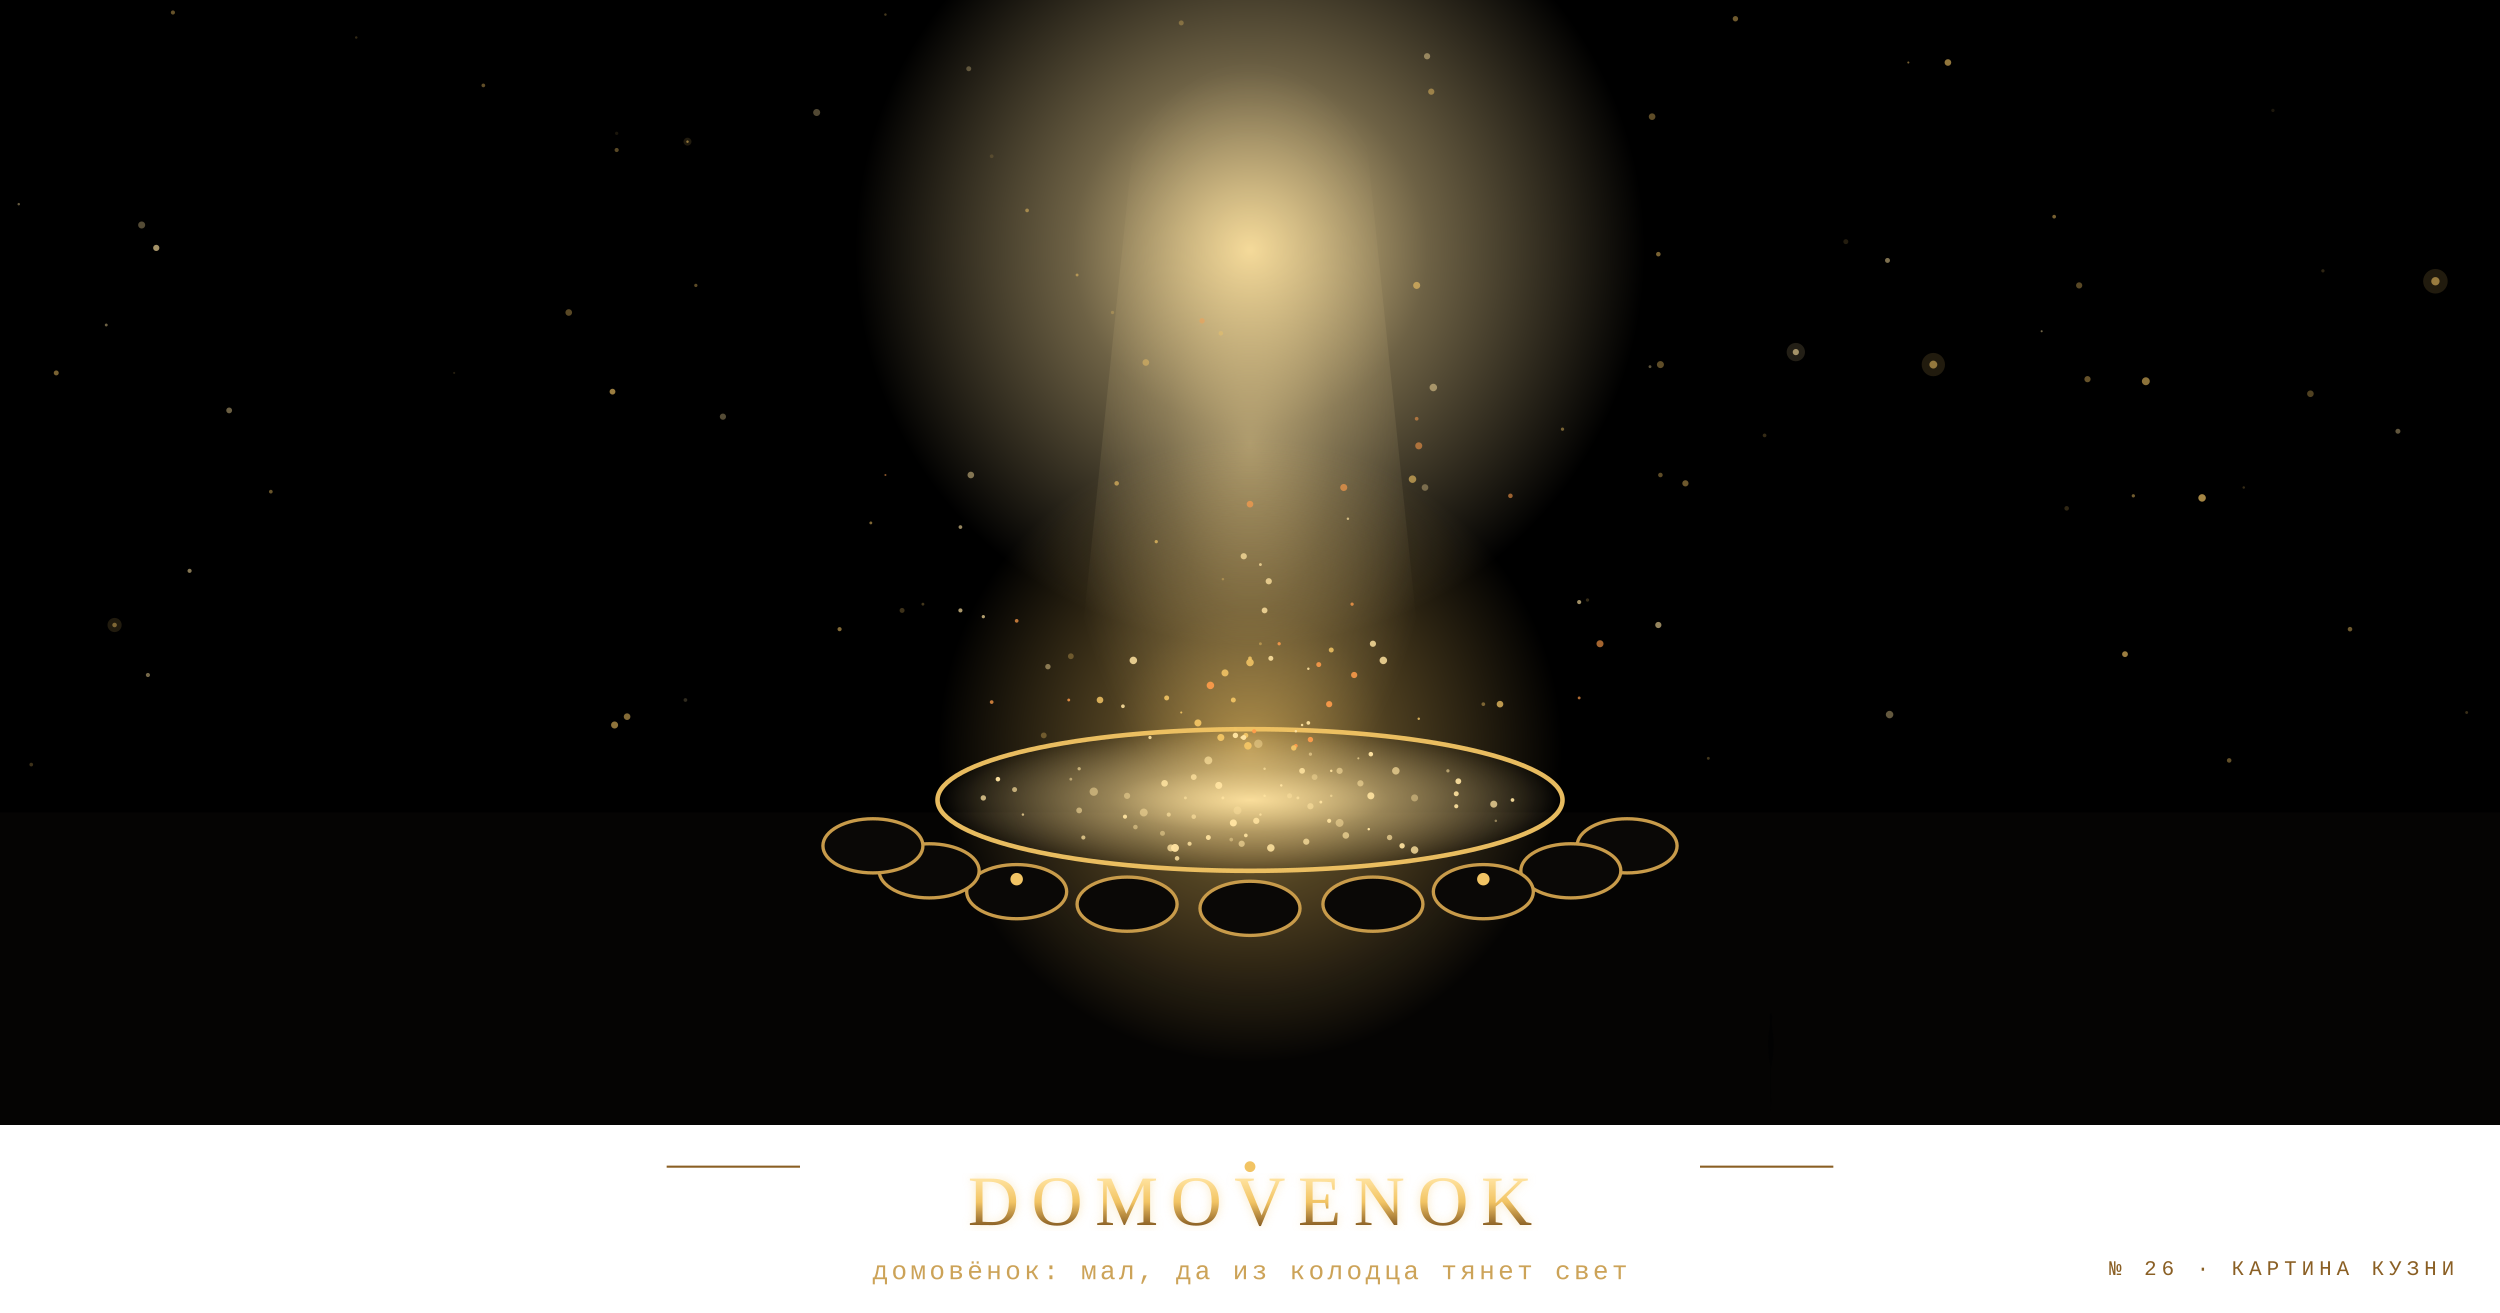
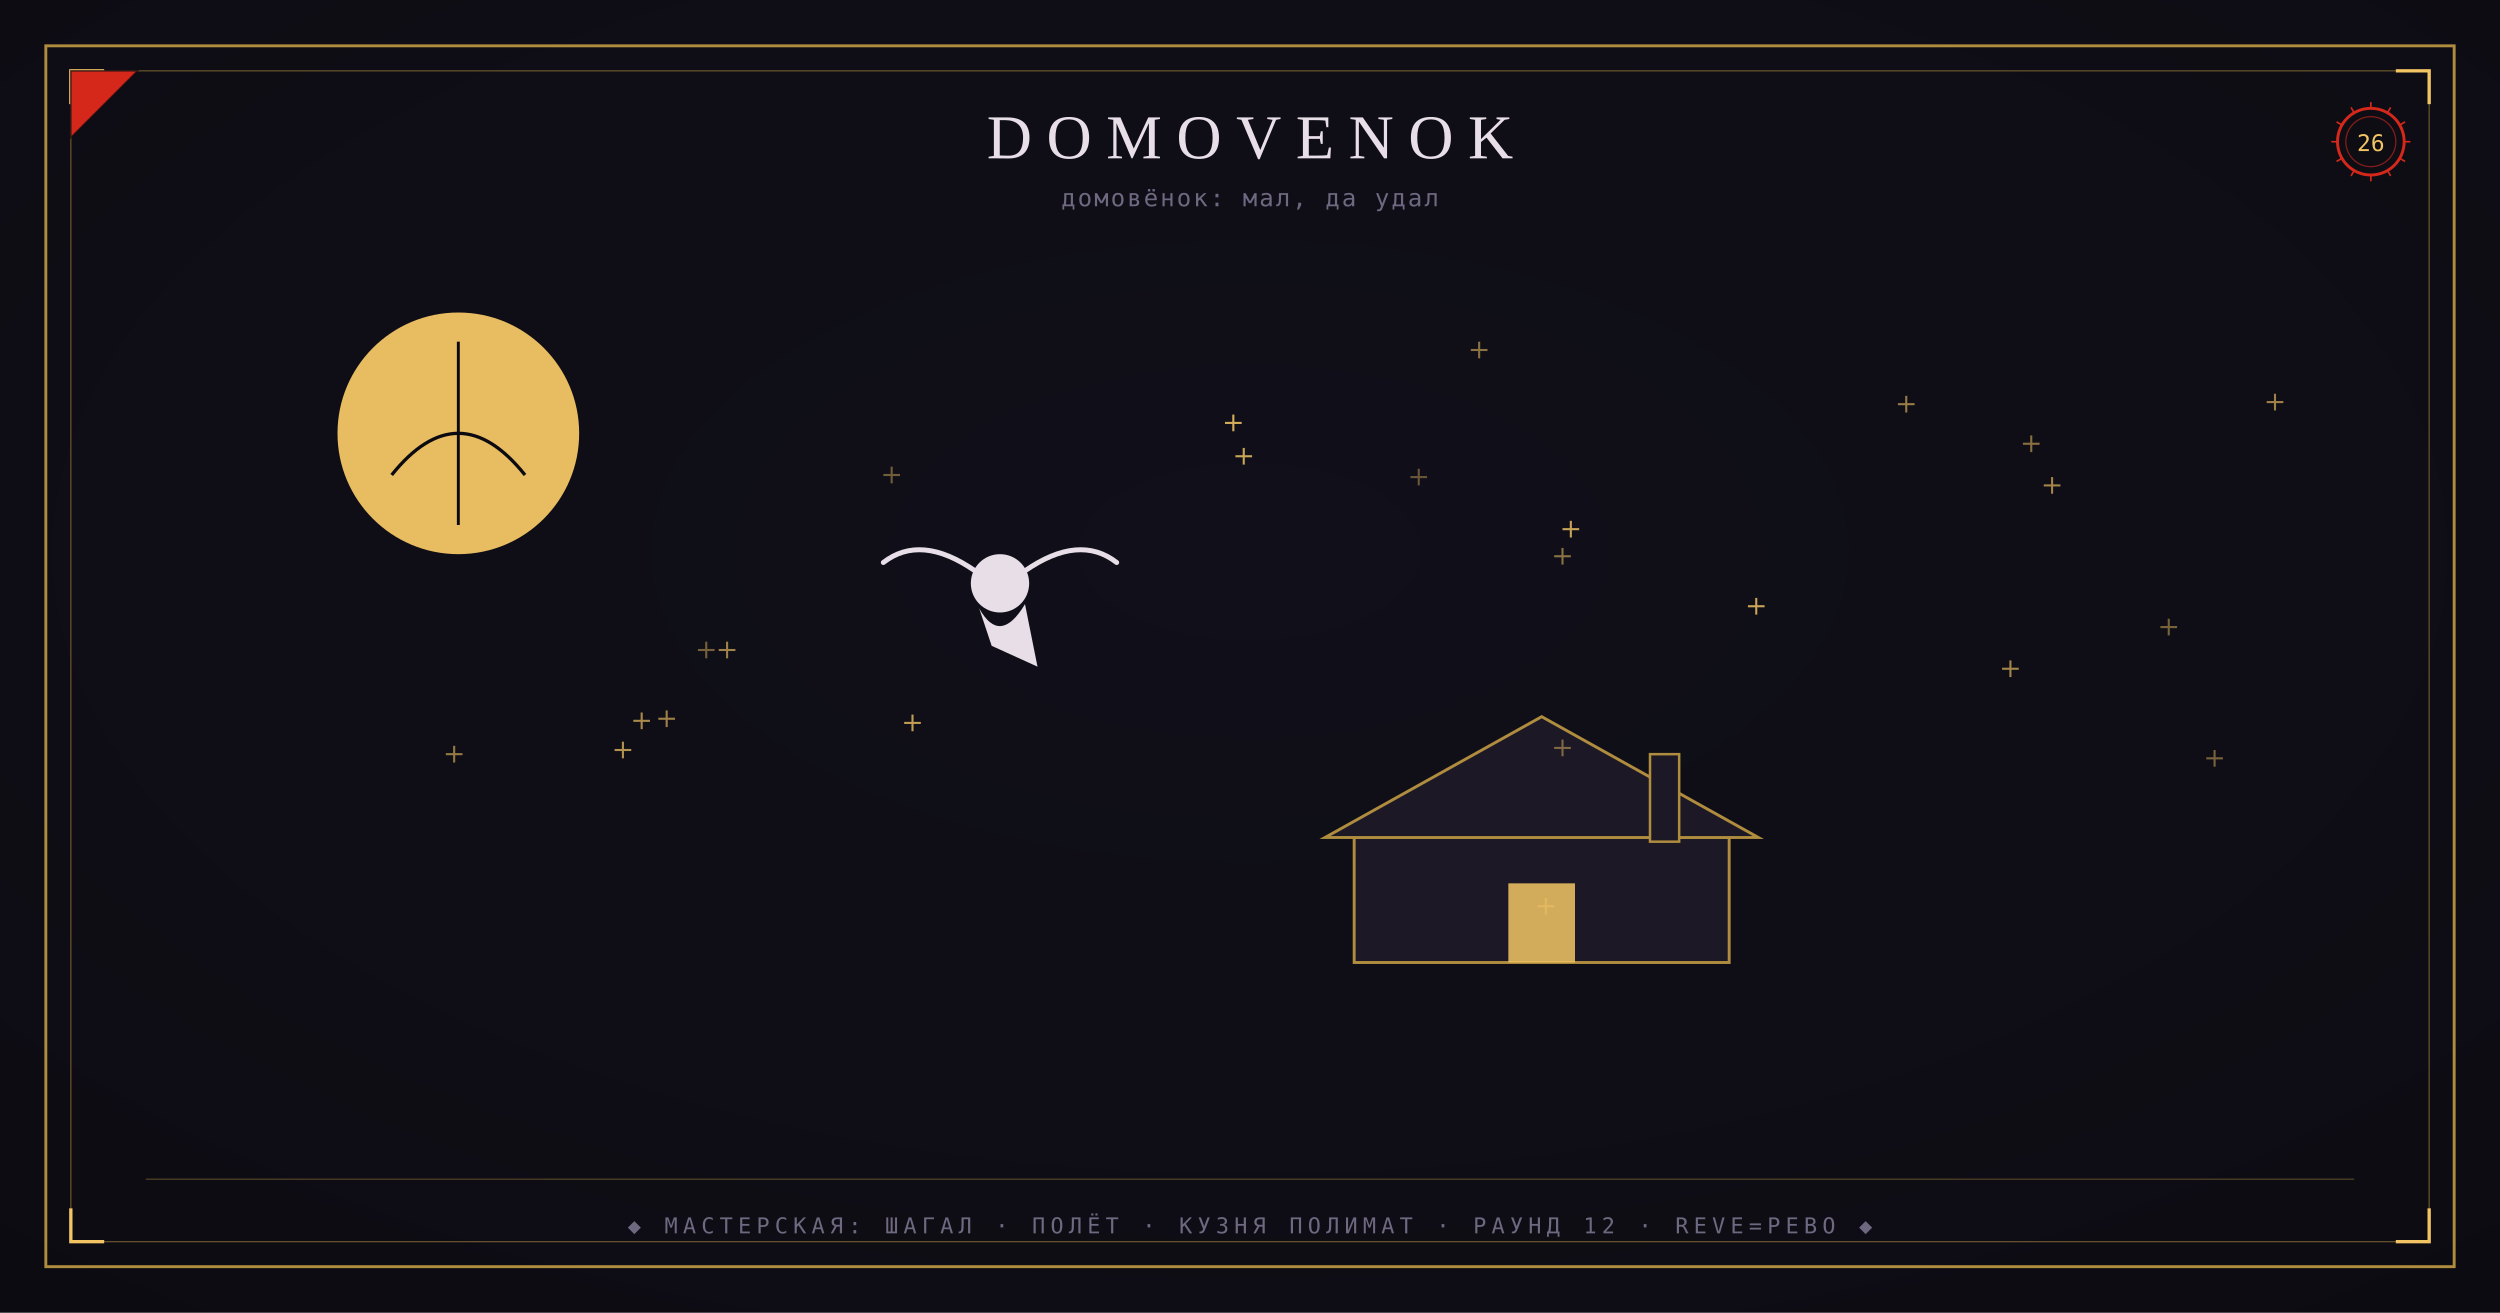
- <svg xmlns="http://www.w3.org/2000/svg" viewBox="0 0 1200 630" width="1200" height="630" role="img">
-   <defs>
-     <linearGradient id="bg" x1="0" y1="0" x2="0" y2="1">
-       <stop offset="0" stop-color="#030202" />
-       <stop offset=".55" stop-color="#0A0705" />
-       <stop offset="1" stop-color="#060403" />
-     </linearGradient>
-     <radialGradient id="vig" cx=".5" cy=".46" r=".75">
-       <stop offset=".55" stop-color="#000" stop-opacity="0" />
-       <stop offset="1" stop-color="#000" stop-opacity=".82" />
-     </radialGradient>
-   </defs>
-   <rect width="1200" height="540" fill="url(#bg)" />
-   <defs>
-     <radialGradient id="up">
-       <stop offset="0" stop-color="#FFE3A0" stop-opacity="0.95" />
-       <stop offset=".45" stop-color="#FFE3A0" stop-opacity="0.43" />
-       <stop offset="1" stop-color="#FFE3A0" stop-opacity="0" />
-     </radialGradient>
-     <radialGradient id="gl">
-       <stop offset="0" stop-color="#F2C464" stop-opacity="0.7" />
-       <stop offset=".45" stop-color="#F2C464" stop-opacity="0.32" />
-       <stop offset="1" stop-color="#F2C464" stop-opacity="0" />
-     </radialGradient>
-     <filter id="neb" x="-20%" y="-20%" width="140%" height="140%">
-       <feTurbulence type="fractalNoise" baseFrequency="0.004 0.009" numOctaves="4" seed="613" result="n" />
-       <feColorMatrix in="n" type="matrix" values="0 0 0 0 0.949  0 0 0 0 0.769  0 0 0 0 0.392  0 0 0 0.66 -0.31" />
-       <feGaussianBlur stdDeviation="2" />
-     </filter>
-     <filter id="neb2" x="-20%" y="-20%" width="140%" height="140%">
-       <feTurbulence type="fractalNoise" baseFrequency="0.009 0.006" numOctaves="3" seed="620" result="n" />
-       <feColorMatrix in="n" type="matrix" values="0 0 0 0 0.435  0 0 0 0 0.722  0 0 0 0 0.788  0 0 0 0.47 -0.51" />
-       <feGaussianBlur stdDeviation="1.6" />
-     </filter>
-   </defs>
-   <rect width="1200" height="540" opacity="2.20" />
-   <rect x="0" y="390" width="1200" height="150" fill="#050403" />
-   <path d="M510 396 L548 30 L652 30 L690 396 Z" fill="url(#up)" opacity=".5" />
-   <circle cx="600.0" cy="120.0" r="190.0" fill="url(#up)" />
-   <circle cx="600.0" cy="360.0" r="150.0" fill="url(#gl)" />
-   <ellipse cx="781" cy="406" rx="24" ry="13" fill="#0A0806" stroke="#C89B4A" stroke-width="1.6" />
-   <ellipse cx="754" cy="418" rx="24" ry="13" fill="#0A0806" stroke="#C89B4A" stroke-width="1.6" />
-   <ellipse cx="712" cy="428" rx="24" ry="13" fill="#0A0806" stroke="#C89B4A" stroke-width="1.6" />
-   <circle cx="712" cy="422" r="3" fill="#F2C464" />
-   <ellipse cx="659" cy="434" rx="24" ry="13" fill="#0A0806" stroke="#C89B4A" stroke-width="1.6" />
-   <ellipse cx="600" cy="436" rx="24" ry="13" fill="#0A0806" stroke="#C89B4A" stroke-width="1.6" />
-   <ellipse cx="541" cy="434" rx="24" ry="13" fill="#0A0806" stroke="#C89B4A" stroke-width="1.6" />
-   <ellipse cx="488" cy="428" rx="24" ry="13" fill="#0A0806" stroke="#C89B4A" stroke-width="1.6" />
-   <circle cx="488" cy="422" r="3" fill="#F2C464" />
-   <ellipse cx="446" cy="418" rx="24" ry="13" fill="#0A0806" stroke="#C89B4A" stroke-width="1.6" />
-   <ellipse cx="419" cy="406" rx="24" ry="13" fill="#0A0806" stroke="#C89B4A" stroke-width="1.6" />
-   <ellipse cx="600" cy="384" rx="150" ry="34" fill="url(#up)" />
-   <ellipse cx="600" cy="384" rx="150" ry="34" fill="none" stroke="#F2C464" stroke-width="2.2" opacity=".95" />
-   <circle cx="658" cy="362" r="1.1" fill="#FFE3A0" opacity="0.97" />
-   <circle cx="598" cy="401" r="0.9" fill="#FFE3A0" opacity="0.90" />
-   <circle cx="639" cy="370" r="0.6" fill="#FFE3A0" opacity="0.92" />
-   <circle cx="565" cy="412" r="1.1" fill="#FFE3A0" opacity="0.83" />
-   <circle cx="717" cy="386" r="1.7" fill="#FFE3A0" opacity="0.74" />
-   <circle cx="487" cy="379" r="1.2" fill="#FFE3A0" opacity="0.67" />
-   <circle cx="592" cy="395" r="1.7" fill="#FFE3A0" opacity="0.99" />
-   <circle cx="643" cy="370" r="1.5" fill="#FFE3A0" opacity="0.56" />
-   <circle cx="667" cy="402" r="1.3" fill="#FFE3A0" opacity="0.67" />
-   <circle cx="629" cy="362" r="0.8" fill="#FFE3A0" opacity="0.53" />
-   <circle cx="573" cy="373" r="1.4" fill="#FFE3A0" opacity="0.75" />
-   <circle cx="580" cy="402" r="1.2" fill="#FFE3A0" opacity="0.92" />
-   <circle cx="518" cy="369" r="0.8" fill="#FFE3A0" opacity="0.63" />
-   <circle cx="646" cy="401" r="1.6" fill="#FFE3A0" opacity="0.66" />
-   <circle cx="653" cy="376" r="1.5" fill="#FFE3A0" opacity="0.55" />
-   <circle cx="573" cy="392" r="1.1" fill="#FFE3A0" opacity="0.63" />
-   <circle cx="571" cy="405" r="1.0" fill="#FFE3A0" opacity="0.83" />
-   <circle cx="585" cy="377" r="1.7" fill="#FFE3A0" opacity="0.96" />
-   <circle cx="607" cy="382" r="0.6" fill="#FFE3A0" opacity="0.83" />
-   <circle cx="491" cy="391" r="0.6" fill="#FFE3A0" opacity="0.73" />
-   <circle cx="549" cy="390" r="1.9" fill="#FFE3A0" opacity="0.52" />
-   <circle cx="558" cy="400" r="1.2" fill="#FFE3A0" opacity="0.47" />
-   <circle cx="679" cy="408" r="1.8" fill="#FFE3A0" opacity="0.80" />
-   <circle cx="561" cy="391" r="1.0" fill="#FFE3A0" opacity="0.65" />
-   <circle cx="625" cy="370" r="1.4" fill="#FFE3A0" opacity="0.87" />
-   <circle cx="545" cy="397" r="1.1" fill="#FFE3A0" opacity="0.48" />
-   <circle cx="619" cy="382" r="1.2" fill="#FFE3A0" opacity="0.46" />
-   <circle cx="518" cy="389" r="1.4" fill="#FFE3A0" opacity="0.56" />
-   <circle cx="540" cy="392" r="1.0" fill="#FFE3A0" opacity="0.94" />
-   <circle cx="520" cy="402" r="1.0" fill="#FFE3A0" opacity="0.72" />
-   <circle cx="564" cy="407" r="1.9" fill="#FFE3A0" opacity="0.96" />
-   <circle cx="673" cy="406" r="1.3" fill="#FFE3A0" opacity="0.92" />
-   <circle cx="652" cy="364" r="0.5" fill="#FFE3A0" opacity="0.66" />
-   <circle cx="623" cy="383" r="0.7" fill="#FFE3A0" opacity="0.72" />
-   <circle cx="514" cy="374" r="0.7" fill="#FFE3A0" opacity="0.52" />
-   <circle cx="562" cy="407" r="1.7" fill="#FFE3A0" opacity="0.77" />
-   <circle cx="631" cy="373" r="1.4" fill="#FFE3A0" opacity="0.41" />
-   <circle cx="472" cy="383" r="1.3" fill="#FFE3A0" opacity="0.74" />
-   <circle cx="587" cy="383" r="0.7" fill="#FFE3A0" opacity="0.85" />
-   <circle cx="541" cy="382" r="1.5" fill="#FFE3A0" opacity="0.46" />
-   <circle cx="718" cy="394" r="0.6" fill="#FFE3A0" opacity="0.45" />
-   <circle cx="700" cy="375" r="1.4" fill="#FFE3A0" opacity="0.91" />
-   <circle cx="610" cy="407" r="1.8" fill="#FFE3A0" opacity="0.87" />
-   <circle cx="695" cy="370" r="0.8" fill="#FFE3A0" opacity="0.55" />
-   <circle cx="603" cy="394" r="1.5" fill="#FFE3A0" opacity="0.88" />
-   <circle cx="638" cy="394" r="1.0" fill="#FFE3A0" opacity="0.92" />
-   <circle cx="679" cy="383" r="1.7" fill="#FFE3A0" opacity="0.43" />
-   <circle cx="657" cy="398" r="0.6" fill="#FFE3A0" opacity="0.99" />
-   <circle cx="658" cy="382" r="1.7" fill="#FFE3A0" opacity="0.90" />
-   <circle cx="604" cy="357" r="2.0" fill="#FFE3A0" opacity="0.42" />
-   <circle cx="627" cy="404" r="1.5" fill="#FFE3A0" opacity="0.75" />
-   <circle cx="591" cy="403" r="0.9" fill="#FFE3A0" opacity="0.44" />
-   <circle cx="596" cy="405" r="1.5" fill="#FFE3A0" opacity="0.61" />
-   <circle cx="594" cy="389" r="1.9" fill="#FFE3A0" opacity="0.42" />
-   <circle cx="615" cy="377" r="0.6" fill="#FFE3A0" opacity="0.95" />
-   <circle cx="643" cy="395" r="1.9" fill="#FFE3A0" opacity="0.52" />
-   <circle cx="559" cy="376" r="1.6" fill="#FFE3A0" opacity="0.86" />
-   <circle cx="699" cy="381" r="1.2" fill="#FFE3A0" opacity="0.90" />
-   <circle cx="634" cy="385" r="0.7" fill="#FFE3A0" opacity="0.91" />
-   <circle cx="639" cy="382" r="0.6" fill="#FFE3A0" opacity="0.56" />
-   <circle cx="607" cy="369" r="0.6" fill="#FFE3A0" opacity="0.67" />
-   <circle cx="726" cy="384" r="0.9" fill="#FFE3A0" opacity="0.91" />
-   <circle cx="580" cy="365" r="1.9" fill="#FFE3A0" opacity="0.66" />
-   <circle cx="699" cy="387" r="1.0" fill="#FFE3A0" opacity="0.91" />
-   <circle cx="605" cy="391" r="0.6" fill="#FFE3A0" opacity="0.76" />
-   <circle cx="479" cy="374" r="1.1" fill="#FFE3A0" opacity="0.96" />
-   <circle cx="525" cy="380" r="2.0" fill="#FFE3A0" opacity="0.49" />
-   <circle cx="629" cy="387" r="1.5" fill="#FFE3A0" opacity="0.57" />
-   <circle cx="670" cy="370" r="1.8" fill="#FFE3A0" opacity="0.67" />
-   <circle cx="569" cy="383" r="0.7" fill="#FFE3A0" opacity="0.63" />
-   <circle cx="593" cy="353" r="1.3" fill="#FFE3A0" opacity="0.98" />
-   <circle cx="577" cy="154" r="1.3" fill="#FF9C4A" opacity="0.42" />
-   <circle cx="681" cy="214" r="1.7" fill="#FF9C4A" opacity="0.56" />
-   <circle cx="758" cy="335" r="0.7" fill="#FF9C4A" opacity="0.68" />
-   <circle cx="596" cy="354" r="0.6" fill="#FFE3A0" opacity="0.98" />
-   <circle cx="809" cy="232" r="1.5" fill="#F2C464" opacity="0.45" />
-   <circle cx="476" cy="337" r="0.9" fill="#FF9C4A" opacity="0.75" />
-   <circle cx="461" cy="293" r="1.0" fill="#FFE3A0" opacity="0.67" />
-   <circle cx="725" cy="238" r="1.1" fill="#FF9C4A" opacity="0.58" />
-   <circle cx="625" cy="348" r="0.6" fill="#FFE3A0" opacity="0.94" />
-   <circle cx="593" cy="350" r="0.9" fill="#F2C464" opacity="0.97" />
-   <circle cx="592" cy="336" r="1.2" fill="#F2C464" opacity="0.93" />
-   <circle cx="560" cy="335" r="1.2" fill="#F2C464" opacity="0.90" />
-   <circle cx="567" cy="342" r="0.5" fill="#F2C464" opacity="0.92" />
-   <circle cx="649" cy="290" r="0.8" fill="#FF9C4A" opacity="0.78" />
-   <circle cx="681" cy="345" r="0.6" fill="#F2C464" opacity="0.83" />
-   <circle cx="614" cy="309" r="0.8" fill="#FF9C4A" opacity="0.86" />
-   <circle cx="461" cy="253" r="0.9" fill="#FFE3A0" opacity="0.59" />
-   <circle cx="586" cy="354" r="1.7" fill="#F2C464" opacity="0.97" />
-   <circle cx="418" cy="251" r="0.7" fill="#F2C464" opacity="0.53" />
-   <circle cx="550" cy="174" r="1.6" fill="#F2C464" opacity="0.47" />
-   <circle cx="622" cy="358" r="0.9" fill="#FF9C4A" opacity="0.96" />
-   <circle cx="680" cy="201" r="0.9" fill="#FF9C4A" opacity="0.53" />
-   <circle cx="472" cy="296" r="0.8" fill="#FFE3A0" opacity="0.69" />
-   <circle cx="605" cy="271" r="0.7" fill="#FFE3A0" opacity="0.75" />
-   <circle cx="886" cy="116" r="1.2" fill="#F2C464" opacity="0.15" />
-   <circle cx="544" cy="317" r="1.8" fill="#FFE3A0" opacity="0.84" />
-   <circle cx="539" cy="339" r="0.9" fill="#FFE3A0" opacity="0.87" />
-   <circle cx="633" cy="319" r="1.2" fill="#FF9C4A" opacity="0.87" />
-   <circle cx="659" cy="309" r="1.5" fill="#FFE3A0" opacity="0.82" />
-   <circle cx="639" cy="312" r="1.2" fill="#F2C464" opacity="0.85" />
-   <circle cx="513" cy="336" r="0.7" fill="#FF9C4A" opacity="0.82" />
-   <circle cx="758" cy="289" r="1.0" fill="#FFE3A0" opacity="0.63" />
-   <circle cx="650" cy="324" r="1.5" fill="#FF9C4A" opacity="0.86" />
-   <circle cx="599" cy="358" r="1.8" fill="#F2C464" opacity="0.99" />
-   <circle cx="600" cy="242" r="1.6" fill="#FF9C4A" opacity="0.67" />
-   <circle cx="347" cy="200" r="1.5" fill="#FFE3A0" opacity="0.33" />
-   <circle cx="629" cy="355" r="1.3" fill="#FF9C4A" opacity="0.94" />
-   <circle cx="575" cy="347" r="1.7" fill="#F2C464" opacity="0.94" />
-   <circle cx="598" cy="353" r="1.2" fill="#F2C464" opacity="0.98" />
-   <circle cx="664" cy="317" r="1.8" fill="#FFE3A0" opacity="0.83" />
-   <circle cx="628" cy="321" r="0.6" fill="#FFE3A0" opacity="0.88" />
-   <circle cx="688" cy="186" r="1.8" fill="#FFE3A0" opacity="0.49" />
-   <circle cx="597" cy="354" r="1.2" fill="#FFE3A0" opacity="0.98" />
-   <circle cx="609" cy="279" r="1.5" fill="#FFE3A0" opacity="0.77" />
-   <circle cx="796" cy="300" r="1.5" fill="#FFE3A0" opacity="0.58" />
-   <circle cx="610" cy="316" r="1.2" fill="#FFE3A0" opacity="0.88" />
-   <circle cx="645" cy="234" r="1.7" fill="#FF9C4A" opacity="0.64" />
-   <circle cx="907" cy="343" r="1.8" fill="#FFE3A0" opacity="0.39" />
-   <circle cx="528" cy="336" r="1.6" fill="#F2C464" opacity="0.84" />
-   <circle cx="678" cy="230" r="1.8" fill="#F2C464" opacity="0.61" />
-   <circle cx="638" cy="338" r="1.5" fill="#FF9C4A" opacity="0.90" />
-   <circle cx="555" cy="260" r="0.8" fill="#F2C464" opacity="0.71" />
-   <circle cx="607" cy="293" r="1.4" fill="#FFE3A0" opacity="0.81" />
-   <circle cx="647" cy="249" r="0.6" fill="#FFE3A0" opacity="0.68" />
-   <circle cx="768" cy="309" r="1.7" fill="#FF9C4A" opacity="0.64" />
-   <circle cx="552" cy="354" r="0.8" fill="#FFE3A0" opacity="0.90" />
-   <circle cx="622" cy="351" r="0.6" fill="#FFE3A0" opacity="0.95" />
-   <circle cx="628" cy="347" r="0.9" fill="#FFE3A0" opacity="0.93" />
-   <circle cx="536" cy="232" r="1.1" fill="#F2C464" opacity="0.62" />
-   <circle cx="602" cy="351" r="1.0" fill="#FF9C4A" opacity="0.97" />
-   <circle cx="588" cy="323" r="1.7" fill="#F2C464" opacity="0.89" />
-   <circle cx="597" cy="267" r="1.5" fill="#FFE3A0" opacity="0.74" />
-   <circle cx="600" cy="318" r="1.8" fill="#F2C464" opacity="0.88" />
-   <circle cx="488" cy="298" r="0.9" fill="#FF9C4A" opacity="0.72" />
-   <circle cx="720" cy="338" r="1.6" fill="#F2C464" opacity="0.75" />
-   <circle cx="581" cy="329" r="1.8" fill="#FF9C4A" opacity="0.91" />
-   <circle cx="621" cy="359" r="1.3" fill="#F2C464" opacity="0.96" />
-   <circle cx="600" cy="316" r="0.9" fill="#F2C464" opacity="0.88" />
-   <circle cx="425" cy="228" r="0.5" fill="#FF9C4A" opacity="0.50" />
-   <g transform="translate(850 534) scale(1.60) rotate(0)">
-     <path d="M0 0 C -0.16 -3 -0.2 -8 -0.13 -12.5 C -0.1 -14 -0.34 -14.6 -0.5 -15.6 C -0.95 -18.5 -1 -22 -0.55 -24.5 C -0.28 -26 -0.28 -27 -0.4 -28.4 C -0.5 -30.2 0.5 -30.2 0.4 -28.4 C 0.28 -27 0.28 -26 0.55 -24.5 C 1 -22 0.95 -18.5 0.5 -15.6 C 0.34 -14.6 0.1 -14 0.13 -12.5 C 0.2 -8 0.16 -3 0 0 Z" fill="#020202" opacity="0.94" />
+ <svg xmlns="http://www.w3.org/2000/svg" viewBox="0 0 1200 630" width="1200" height="630">
+   <rect width="1200" height="630" fill="#0B0A10" />
+   <radialGradient id="vig26" cx="0.5" cy="0.42" r="0.95">
+     <stop offset="0" stop-color="#12101A" />
+     <stop offset="1" stop-color="#0B0A10" />
+   </radialGradient>
+   <rect width="1200" height="630" fill="url(#vig26)" opacity="0.9" />
+   <rect x="22" y="22" width="1156" height="586" fill="none" stroke="#B08D3E" stroke-width="1.4" />
+   <rect x="34" y="34" width="1132" height="562" fill="none" stroke="#B08D3E" stroke-width="0.6" opacity="0.55" />
+   <path d="M 34 50 L 34 34 L 50 34" fill="none" stroke="#F2C464" stroke-width="1.6" />
+   <path d="M 1166 50 L 1166 34 L 1150 34" fill="none" stroke="#F2C464" stroke-width="1.6" />
+   <path d="M 34 580 L 34 596 L 50 596" fill="none" stroke="#F2C464" stroke-width="1.6" />
+   <path d="M 1166 580 L 1166 596 L 1150 596" fill="none" stroke="#F2C464" stroke-width="1.6" />
+   <path d="M 34 66 L 34 34 L 66 34 Z" fill="#D5281B" />
+   <path d="M 34 66 L 34 34 L 66 34 Z" fill="none" stroke="#0B0A10" stroke-width="0.8" opacity="0.65" />
+   <text x="600.0" y="76" text-anchor="middle" font-family="Georgia, 'Times New Roman', serif" font-size="30" fill="#E8DEE8" letter-spacing="7">DOMOVENOK</text>
+   <text x="600.0" y="99" text-anchor="middle" font-family="'Cascadia Mono', ui-monospace, Consolas, monospace" font-size="11.5" fill="#6E6880" letter-spacing="1">домовёнок: мал, да удал</text>
+   <g transform="translate(1138,68)">
+     <circle r="16" fill="none" stroke="#D5281B" stroke-width="1.4" />
+     <circle r="12" fill="none" stroke="#D5281B" stroke-width="0.6" opacity="0.6" />
+     <text y="4.5" text-anchor="middle" font-family="'Cascadia Mono', ui-monospace, Consolas, monospace" font-size="11" fill="#F2C464">26</text>
+     <g stroke="#D5281B" stroke-width="0.8">
+       <line x1="0" y1="-19" x2="0" y2="-16" transform="rotate(0)" />
+       <line x1="0" y1="-19" x2="0" y2="-16" transform="rotate(30)" />
+       <line x1="0" y1="-19" x2="0" y2="-16" transform="rotate(60)" />
+       <line x1="0" y1="-19" x2="0" y2="-16" transform="rotate(90)" />
+       <line x1="0" y1="-19" x2="0" y2="-16" transform="rotate(120)" />
+       <line x1="0" y1="-19" x2="0" y2="-16" transform="rotate(150)" />
+       <line x1="0" y1="-19" x2="0" y2="-16" transform="rotate(180)" />
+       <line x1="0" y1="-19" x2="0" y2="-16" transform="rotate(210)" />
+       <line x1="0" y1="-19" x2="0" y2="-16" transform="rotate(240)" />
+       <line x1="0" y1="-19" x2="0" y2="-16" transform="rotate(270)" />
+       <line x1="0" y1="-19" x2="0" y2="-16" transform="rotate(300)" />
+       <line x1="0" y1="-19" x2="0" y2="-16" transform="rotate(330)" />
+     </g>
  </g>
-   <circle cx="71" cy="324" r="1.0" fill="#FFE3A0" opacity="0.46" />
-   <circle cx="1024" cy="238" r="0.8" fill="#F2C464" opacity="0.47" />
-   <circle cx="847" cy="209" r="0.9" fill="#F2C464" opacity="0.22" />
-   <circle cx="712" cy="338" r="0.9" fill="#F2C464" opacity="0.44" />
-   <circle cx="91" cy="274" r="1.0" fill="#FFE3A0" opacity="0.52" />
-   <circle cx="294" cy="188" r="1.4" fill="#F2C464" opacity="0.64" />
-   <circle cx="296" cy="72" r="1.0" fill="#F2C464" opacity="0.37" />
-   <circle cx="792" cy="176" r="0.7" fill="#FFE3A0" opacity="0.36" />
-   <circle cx="501" cy="353" r="1.4" fill="#F2C464" opacity="0.33" />
-   <circle cx="51" cy="156" r="0.7" fill="#FFE3A0" opacity="0.43" />
-   <circle cx="797" cy="228" r="1.1" fill="#F2C464" opacity="0.39" />
-   <circle cx="762" cy="288" r="0.8" fill="#F2C464" opacity="0.22" />
-   <circle cx="55" cy="300" r="3.4" fill="#F2C464" opacity=".14" />
-   <circle cx="55" cy="300" r="1.1" fill="#F2C464" opacity="0.45" />
-   <circle cx="27" cy="179" r="1.2" fill="#F2C464" opacity="0.50" />
-   <circle cx="9" cy="98" r="0.6" fill="#FFE3A0" opacity="0.40" />
-   <circle cx="296" cy="64" r="0.8" fill="#F2C464" opacity="0.11" />
-   <circle cx="295" cy="348" r="1.7" fill="#F2C464" opacity="0.59" />
-   <circle cx="75" cy="119" r="1.5" fill="#FFE3A0" opacity="0.64" />
-   <circle cx="476" cy="75" r="0.9" fill="#F2C464" opacity="0.15" />
-   <circle cx="793" cy="56" r="1.6" fill="#F2C464" opacity="0.39" />
-   <circle cx="1070" cy="365" r="1.1" fill="#F2C464" opacity="0.41" />
-   <circle cx="687" cy="44" r="1.5" fill="#F2C464" opacity="0.48" />
-   <circle cx="1077" cy="234" r="0.6" fill="#F2C464" opacity="0.22" />
-   <circle cx="833" cy="9" r="1.3" fill="#F2C464" opacity="0.46" />
-   <circle cx="433" cy="293" r="1.2" fill="#F2C464" opacity="0.25" />
-   <circle cx="998" cy="137" r="1.5" fill="#F2C464" opacity="0.37" />
-   <circle cx="684" cy="234" r="1.6" fill="#FFE3A0" opacity="0.35" />
-   <circle cx="425" cy="7" r="0.6" fill="#F2C464" opacity="0.29" />
-   <circle cx="329" cy="336" r="0.9" fill="#FFE3A0" opacity="0.19" />
-   <circle cx="980" cy="159" r="0.5" fill="#FFE3A0" opacity="0.44" />
-   <circle cx="906" cy="125" r="1.2" fill="#FFE3A0" opacity="0.49" />
-   <circle cx="503" cy="320" r="1.3" fill="#FFE3A0" opacity="0.46" />
-   <circle cx="466" cy="228" r="1.6" fill="#FFE3A0" opacity="0.48" />
-   <circle cx="330" cy="68" r="1.9" fill="#F2C464" opacity=".14" />
-   <circle cx="330" cy="68" r="0.6" fill="#F2C464" opacity="0.54" />
-   <circle cx="820" cy="364" r="0.7" fill="#F2C464" opacity="0.28" />
-   <circle cx="83" cy="6" r="1.0" fill="#F2C464" opacity="0.42" />
-   <circle cx="301" cy="344" r="1.6" fill="#F2C464" opacity="0.54" />
-   <circle cx="928" cy="175" r="5.6" fill="#F2C464" opacity=".14" />
-   <circle cx="928" cy="175" r="1.9" fill="#F2C464" opacity="0.55" />
-   <circle cx="517" cy="132" r="0.7" fill="#F2C464" opacity="0.52" />
-   <circle cx="862" cy="169" r="4.4" fill="#FFE3A0" opacity=".14" />
-   <circle cx="862" cy="169" r="1.5" fill="#FFE3A0" opacity="0.59" />
-   <circle cx="916" cy="30" r="0.5" fill="#F2C464" opacity="0.49" />
-   <circle cx="273" cy="150" r="1.6" fill="#F2C464" opacity="0.37" />
-   <circle cx="171" cy="18" r="0.6" fill="#F2C464" opacity="0.21" />
-   <circle cx="68" cy="108" r="1.7" fill="#FFE3A0" opacity="0.33" />
-   <circle cx="587" cy="278" r="0.6" fill="#F2C464" opacity="0.35" />
-   <circle cx="680" cy="137" r="1.7" fill="#F2C464" opacity="0.62" />
-   <circle cx="992" cy="244" r="1.1" fill="#F2C464" opacity="0.20" />
-   <circle cx="534" cy="150" r="0.8" fill="#F2C464" opacity="0.29" />
-   <circle cx="986" cy="104" r="0.9" fill="#F2C464" opacity="0.49" />
-   <circle cx="1151" cy="207" r="1.2" fill="#FFE3A0" opacity="0.38" />
-   <circle cx="514" cy="315" r="1.4" fill="#F2C464" opacity="0.31" />
-   <circle cx="1002" cy="182" r="1.5" fill="#F2C464" opacity="0.42" />
-   <circle cx="392" cy="54" r="1.7" fill="#FFE3A0" opacity="0.32" />
-   <circle cx="1030" cy="183" r="1.9" fill="#F2C464" opacity="0.58" />
-   <circle cx="796" cy="122" r="1.1" fill="#F2C464" opacity="0.50" />
-   <circle cx="334" cy="137" r="0.8" fill="#F2C464" opacity="0.38" />
-   <circle cx="1091" cy="53" r="0.8" fill="#F2C464" opacity="0.12" />
-   <circle cx="1057" cy="239" r="1.8" fill="#F2C464" opacity="0.68" />
-   <circle cx="232" cy="41" r="0.9" fill="#F2C464" opacity="0.40" />
-   <circle cx="493" cy="101" r="0.9" fill="#F2C464" opacity="0.51" />
-   <circle cx="1109" cy="189" r="1.6" fill="#F2C464" opacity="0.33" />
-   <circle cx="130" cy="236" r="0.9" fill="#F2C464" opacity="0.43" />
-   <circle cx="1169" cy="135" r="5.9" fill="#F2C464" opacity=".14" />
-   <circle cx="1169" cy="135" r="2.0" fill="#F2C464" opacity="0.57" />
-   <circle cx="1115" cy="130" r="0.8" fill="#F2C464" opacity="0.19" />
-   <circle cx="465" cy="33" r="1.2" fill="#FFE3A0" opacity="0.30" />
-   <circle cx="1184" cy="342" r="0.7" fill="#F2C464" opacity="0.24" />
-   <circle cx="685" cy="27" r="1.5" fill="#FFE3A0" opacity="0.45" />
-   <circle cx="567" cy="11" r="1.2" fill="#F2C464" opacity="0.33" />
-   <circle cx="750" cy="206" r="0.8" fill="#F2C464" opacity="0.46" />
-   <circle cx="1020" cy="314" r="1.4" fill="#F2C464" opacity="0.64" />
-   <circle cx="15" cy="367" r="0.9" fill="#F2C464" opacity="0.25" />
-   <circle cx="797" cy="175" r="1.7" fill="#F2C464" opacity="0.39" />
-   <circle cx="605" cy="309" r="0.7" fill="#F2C464" opacity="0.45" />
-   <circle cx="443" cy="290" r="0.7" fill="#F2C464" opacity="0.28" />
-   <circle cx="586" cy="160" r="1.1" fill="#F2C464" opacity="0.38" />
-   <circle cx="110" cy="197" r="1.4" fill="#FFE3A0" opacity="0.42" />
-   <circle cx="1128" cy="302" r="1.1" fill="#F2C464" opacity="0.45" />
-   <circle cx="935" cy="30" r="1.6" fill="#F2C464" opacity="0.60" />
-   <circle cx="403" cy="302" r="1.0" fill="#F2C464" opacity="0.54" />
-   <circle cx="218" cy="179" r="0.5" fill="#F2C464" opacity="0.16" />
-   <linearGradient id="gtxt" x1="0" y1="0" x2="0" y2="1">
-     <stop offset="0" stop-color="#FFE3A0" />
-     <stop offset=".5" stop-color="#F2C464" />
-     <stop offset="1" stop-color="#8A5F24" />
-   </linearGradient>
-   <filter id="soft">
-     <feGaussianBlur stdDeviation="2.2" />
-   </filter>
-   <line x1="320" y1="560" x2="384" y2="560" stroke="#8A5F24" stroke-width="1" />
-   <circle cx="600" cy="560" r="2.6" fill="#F2C464" />
-   <line x1="816" y1="560" x2="880" y2="560" stroke="#8A5F24" stroke-width="1" />
-   <text x="600.0" y="588" text-anchor="middle" font-family="Georgia,'Times New Roman',serif" font-size="34" letter-spacing="6" fill="#F2C464" opacity=".38" filter="url(#soft)">DOMOVENOK</text>
-   <text x="600.0" y="588" text-anchor="middle" font-family="Georgia,'Times New Roman',serif" font-size="34" letter-spacing="6" fill="url(#gtxt)">DOMOVENOK</text>
-   <text x="600.0" y="614" text-anchor="middle" font-family="ui-monospace,'Cascadia Mono',Consolas,'Courier New',monospace" font-size="12.5" letter-spacing="1.6" fill="#C89B4A" opacity=".92">домовёнок: мал, да из колодца тянет свет</text>
-   <text x="1178" y="612" text-anchor="end" font-family="ui-monospace,'Cascadia Mono',Consolas,'Courier New',monospace" font-size="10" letter-spacing="2.4" fill="#8A5F24">№ 26 · КАРТИНА КУЗНИ</text>
+   <line x1="70" y1="566" x2="1130" y2="566" stroke="#B08D3E" stroke-width="0.5" opacity="0.5" />
+   <text x="600.0" y="592" text-anchor="middle" font-family="'Cascadia Mono', ui-monospace, Consolas, monospace" font-size="10.5" fill="#6E6880" letter-spacing="2.5">◆ МАСТЕРСКАЯ: ШАГАЛ · ПОЛЁТ · КУЗНЯ ПОЛИМАТ · РАУНД 12 · REVE=РЕВО ◆</text>
+   <clipPath id="clip26">
+     <rect x="70" y="118" width="1060" height="404" />
+   </clipPath>
+   <g clip-path="url(#clip26)">
+     <circle cx="220" cy="208" r="58" fill="#F2C464" opacity="0.95" />
+     <path d="M 188 228 Q 220 188 252 228" fill="none" stroke="#0B0A10" stroke-width="1.6" />
+     <line x1="220" y1="164" x2="220" y2="252" stroke="#0B0A10" stroke-width="1.4" />
+     <rect x="650.0" y="402" width="180" height="60" fill="#1C1826" stroke="#B08D3E" stroke-width="1.4" />
+     <polygon points="636.0,402 740.0,344 844.0,402" fill="#1C1826" stroke="#B08D3E" stroke-width="1.4" />
+     <rect x="724.0" y="424" width="32" height="38" fill="#F2C464" opacity="0.85" />
+     <rect x="792.0" y="362" width="14" height="42" fill="#1C1826" stroke="#B08D3E" stroke-width="1.2" />
+     <circle cx="480.0" cy="280.0" r="14" fill="#E8DEE8" />
+     <path d="M 470.0 292.0 Q 480.0 310.0 492.0 290.0 L 498.0 320.0 L 476.0 310.0 Z" fill="#E8DEE8" />
+     <path d="M 468.0 274 q -26 -18 -44 -4" fill="none" stroke="#E8DEE8" stroke-width="2.4" stroke-linecap="round" />
+     <path d="M 492.0 274 q 26 -18 44 -4" fill="none" stroke="#E8DEE8" stroke-width="2.4" stroke-linecap="round" />
+     <path d="M 1092 189 v8 m -4 -4 h8" stroke="#F2C464" stroke-width="1" opacity="0.63" />
+     <path d="M 428 224 v8 m -4 -4 h8" stroke="#F2C464" stroke-width="1" opacity="0.43" />
+     <path d="M 308 342 v8 m -4 -4 h8" stroke="#F2C464" stroke-width="1" opacity="0.68" />
+     <path d="M 965 317 v8 m -4 -4 h8" stroke="#F2C464" stroke-width="1" opacity="0.66" />
+     <path d="M 339 308 v8 m -4 -4 h8" stroke="#F2C464" stroke-width="1" opacity="0.45" />
+     <path d="M 1063 360 v8 m -4 -4 h8" stroke="#F2C464" stroke-width="1" opacity="0.47" />
+     <path d="M 299 356 v8 m -4 -4 h8" stroke="#F2C464" stroke-width="1" opacity="0.72" />
+     <path d="M 1041 297 v8 m -4 -4 h8" stroke="#F2C464" stroke-width="1" opacity="0.47" />
+     <path d="M 320 341 v8 m -4 -4 h8" stroke="#F2C464" stroke-width="1" opacity="0.63" />
+     <path d="M 750 263 v8 m -4 -4 h8" stroke="#F2C464" stroke-width="1" opacity="0.55" />
+     <path d="M 915 190 v8 m -4 -4 h8" stroke="#F2C464" stroke-width="1" opacity="0.60" />
+     <path d="M 710 164 v8 m -4 -4 h8" stroke="#F2C464" stroke-width="1" opacity="0.55" />
+     <path d="M 681 225 v8 m -4 -4 h8" stroke="#F2C464" stroke-width="1" opacity="0.40" />
+     <path d="M 742 431 v8 m -4 -4 h8" stroke="#F2C464" stroke-width="1" opacity="0.52" />
+     <path d="M 438 343 v8 m -4 -4 h8" stroke="#F2C464" stroke-width="1" opacity="0.78" />
+     <path d="M 985 229 v8 m -4 -4 h8" stroke="#F2C464" stroke-width="1" opacity="0.65" />
+     <path d="M 843 287 v8 m -4 -4 h8" stroke="#F2C464" stroke-width="1" opacity="0.83" />
+     <path d="M 750 355 v8 m -4 -4 h8" stroke="#F2C464" stroke-width="1" opacity="0.47" />
+     <path d="M 592 199 v8 m -4 -4 h8" stroke="#F2C464" stroke-width="1" opacity="0.87" />
+     <path d="M 975 209 v8 m -4 -4 h8" stroke="#F2C464" stroke-width="1" opacity="0.54" />
+     <path d="M 597 215 v8 m -4 -4 h8" stroke="#F2C464" stroke-width="1" opacity="0.83" />
+     <path d="M 754 250 v8 m -4 -4 h8" stroke="#F2C464" stroke-width="1" opacity="0.82" />
+     <path d="M 218 358 v8 m -4 -4 h8" stroke="#F2C464" stroke-width="1" opacity="0.59" />
+     <path d="M 349 308 v8 m -4 -4 h8" stroke="#F2C464" stroke-width="1" opacity="0.63" />
+   </g>
</svg>
